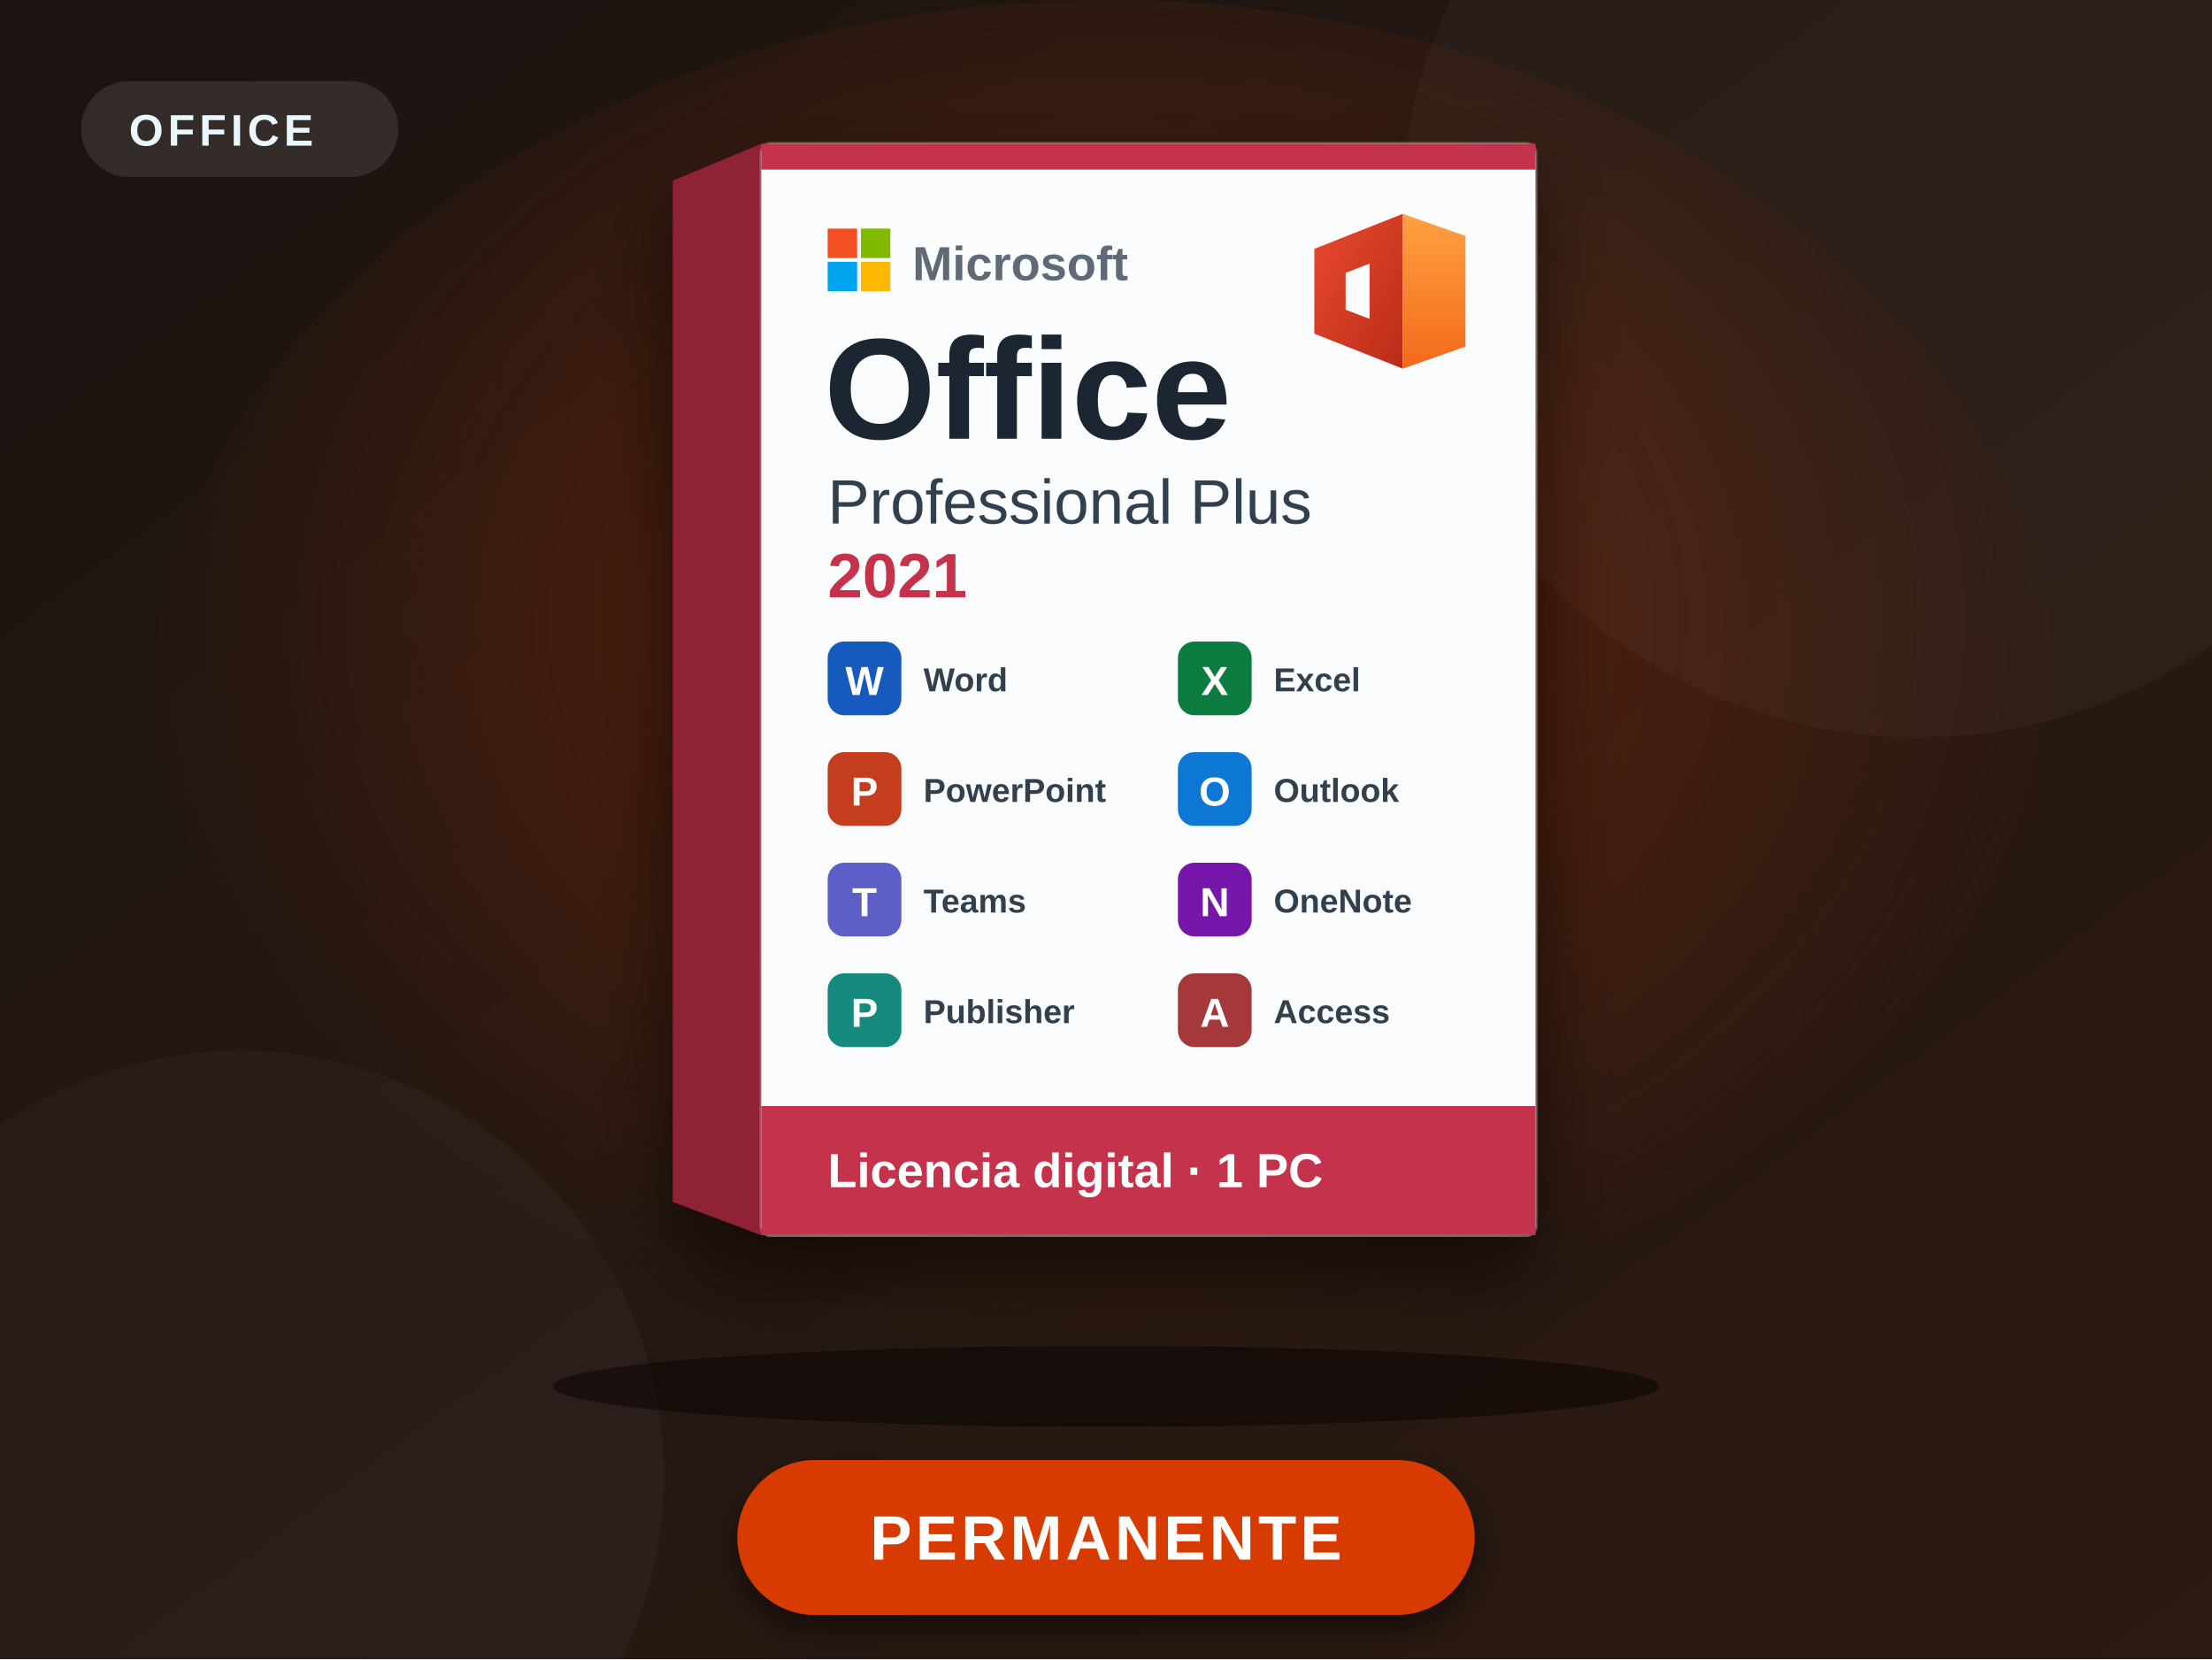
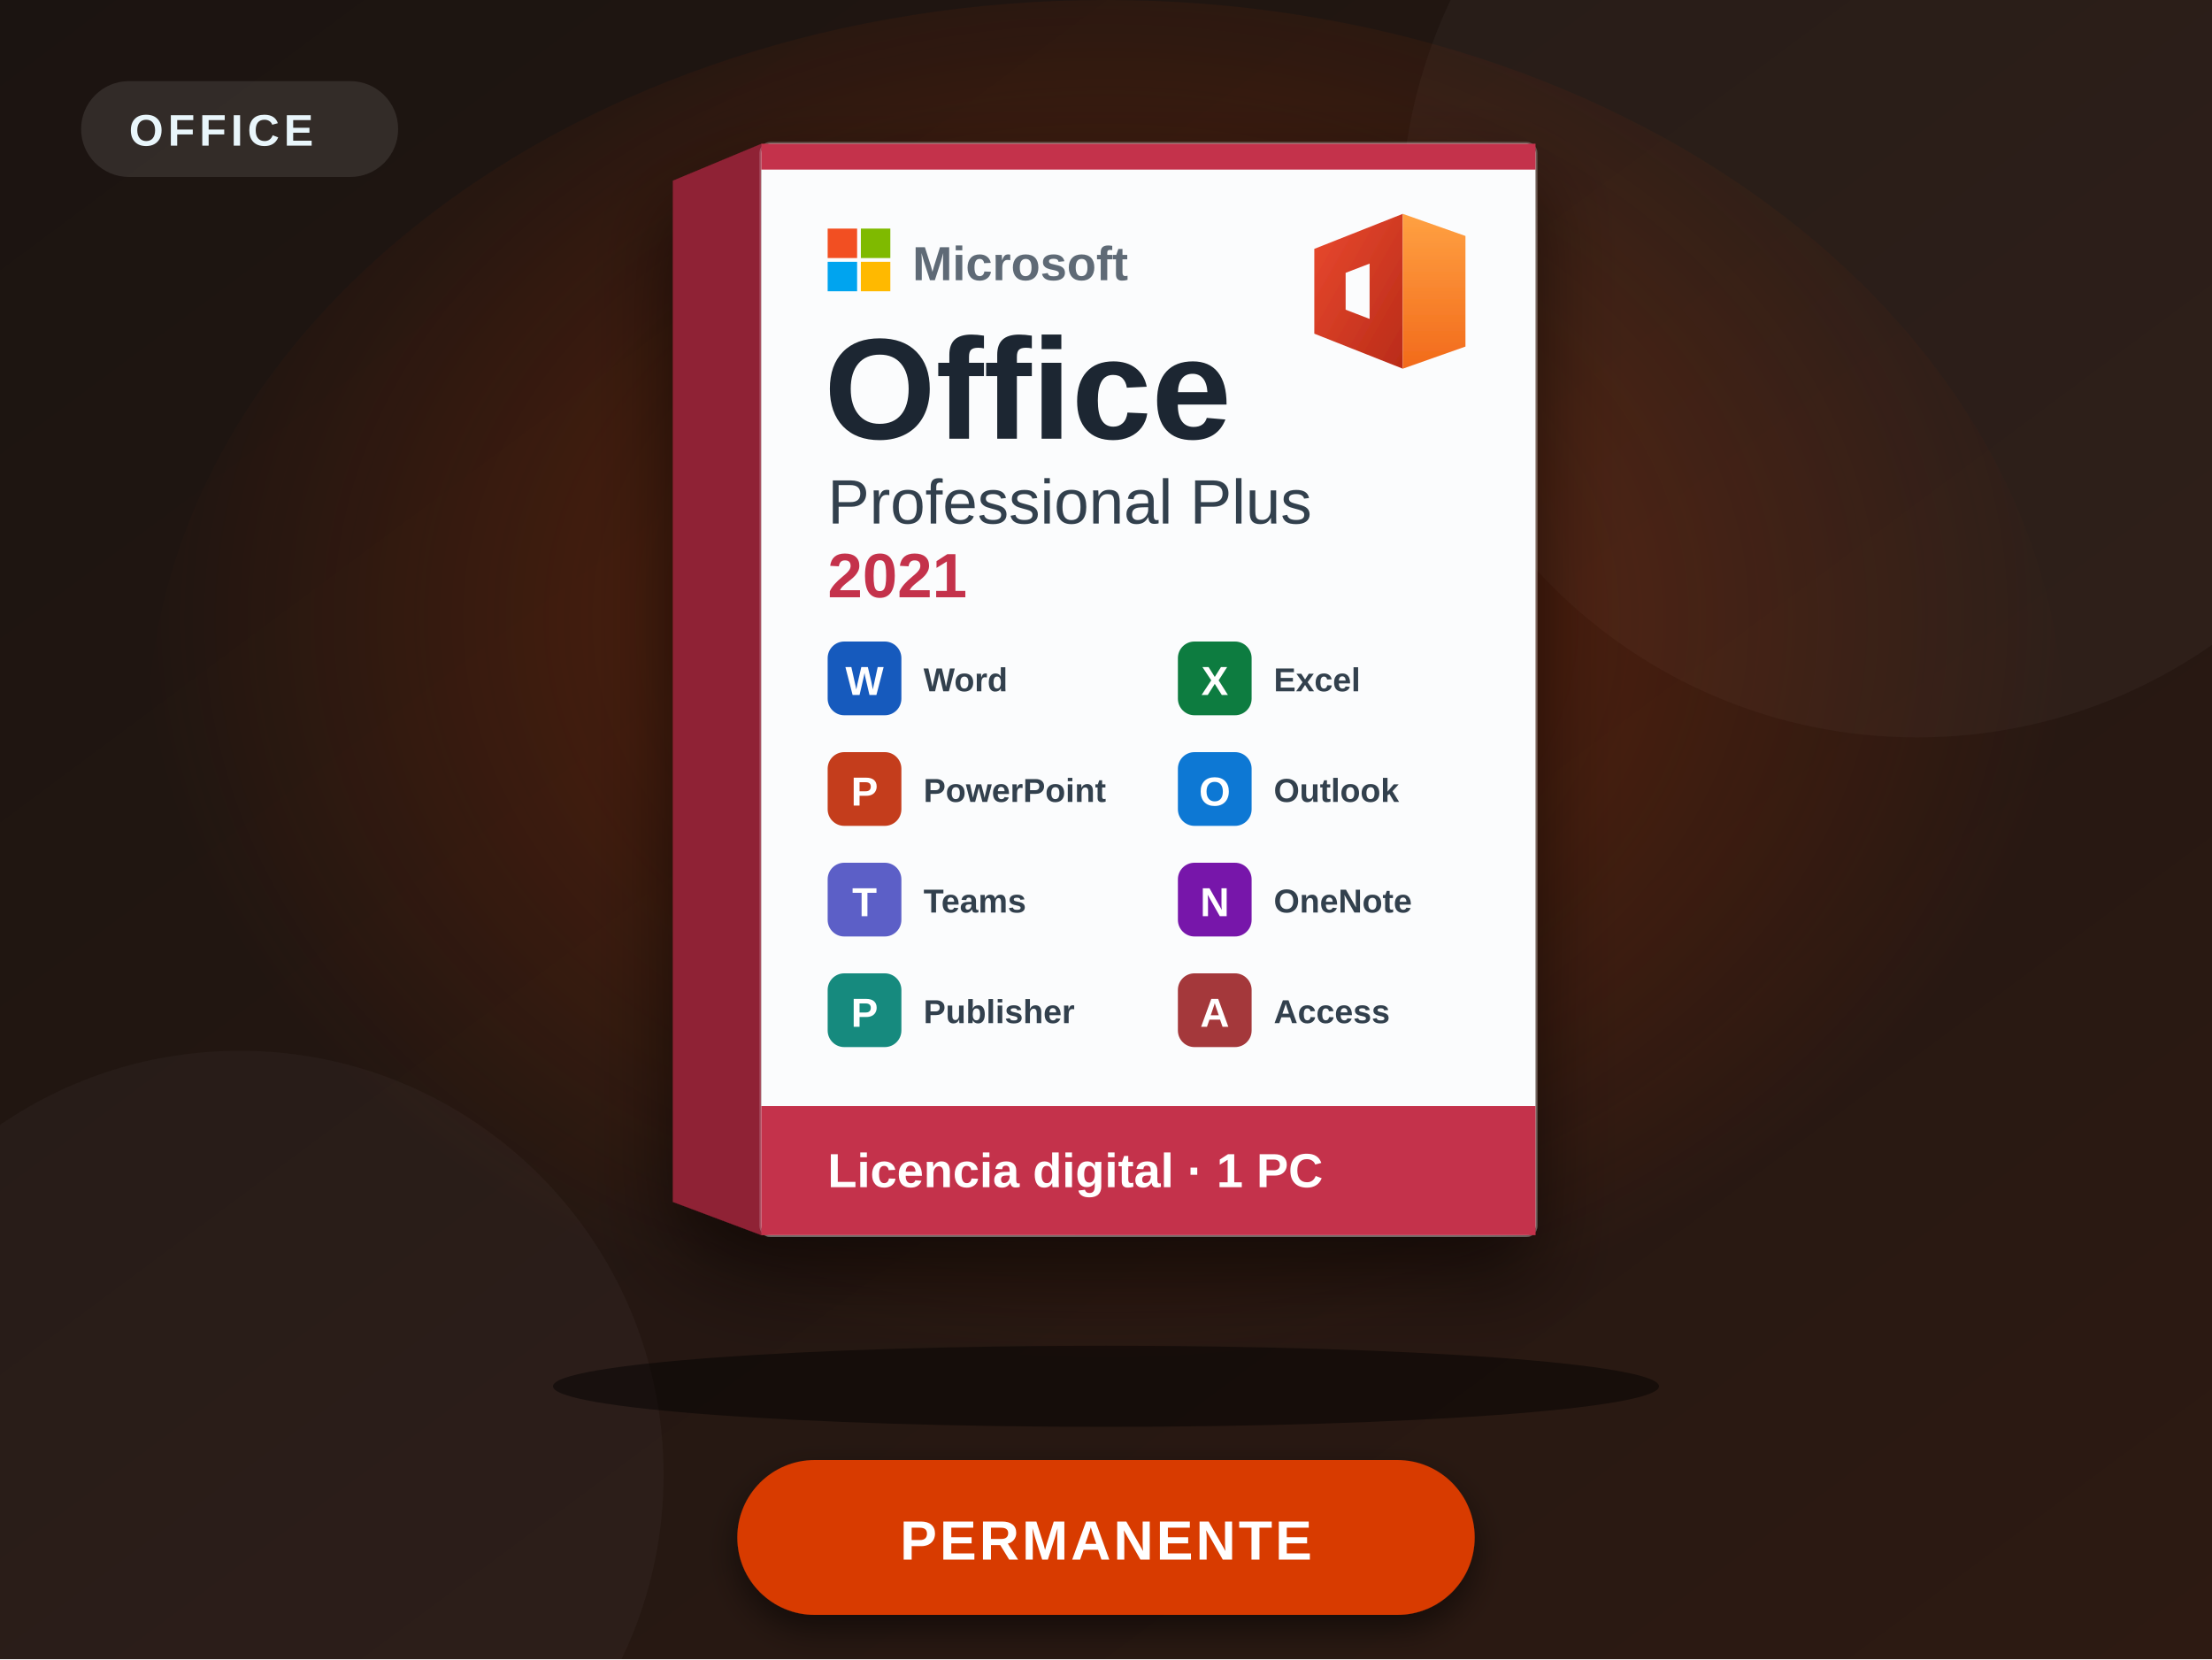
<svg xmlns="http://www.w3.org/2000/svg" viewBox="0 0 1200 900" role="img" aria-label="OFFICE PERMANENTE">
  <defs>
    <linearGradient id="bg" x1="0" y1="0" x2="1" y2="1">
      <stop offset="0" stop-color="#1b1411" />
      <stop offset="1" stop-color="#2d1a12" />
    </linearGradient>
    <radialGradient id="gl" cx=".5" cy=".42" r=".5">
      <stop offset="0" stop-color="#D83B01" stop-opacity="0.38" />
      <stop offset="1" stop-color="#D83B01" stop-opacity="0" />
    </radialGradient>
    <filter id="sh" x="-30%" y="-20%" width="160%" height="160%">
      <feDropShadow dx="0" dy="22" stdDeviation="22" flood-color="#000" flood-opacity="0.6" />
    </filter>
    <filter id="ms" x="-30%" y="-30%" width="160%" height="180%">
      <feDropShadow dx="0" dy="8" stdDeviation="9" flood-color="#000" flood-opacity="0.5" />
    </filter>
  </defs>
  <rect width="1200" height="900" fill="url(#bg)" />
  <circle cx="1040" cy="120" r="280" fill="#ffffff" opacity="0.035" />
  <circle cx="130" cy="800" r="230" fill="#ffffff" opacity="0.03" />
  <ellipse cx="600" cy="400" rx="520" ry="400" fill="url(#gl)" />
  <ellipse cx="600" cy="752" rx="300" ry="22" fill="#000" opacity="0.45" />
  <g filter="url(#sh)">
    <path d="M413 78 L365 98 V652 L413 670Z" fill="#8f2036" />
    <rect x="413" y="78" width="420" height="592" rx="5" fill="#fbfcfd" />
    <path d="M413 78 H833 L583 670 H413Z" fill="#fff" opacity=".10" />
    <rect x="413" y="78" width="420" height="592" rx="5" fill="none" stroke="#ffffff" stroke-opacity="0.22" stroke-width="2" />
    <rect x="413" y="78" width="420" height="14" fill="#C4314B" />
    <g>
      <rect x="449" y="124" width="15.98" height="15.98" fill="#f25022" />
      <rect x="467.02" y="124" width="15.98" height="15.98" fill="#7fba00" />
      <rect x="449" y="142.02" width="15.98" height="15.98" fill="#00a4ef" />
      <rect x="467.02" y="142.02" width="15.98" height="15.98" fill="#ffb900" />
    </g>
    <text x="495" y="152" font-size="26" font-weight="600" fill="#5e6b76" font-family="Segoe UI, Helvetica Neue, Arial, sans-serif">Microsoft</text>
    <text x="447" y="238" font-size="78" font-weight="800" fill="#1c2630" font-family="Segoe UI, Helvetica Neue, Arial, sans-serif">Office</text>
    <text x="449" y="284" font-size="34" font-weight="400" fill="#33414d" font-family="Segoe UI, Helvetica Neue, Arial, sans-serif">Professional Plus</text>
    <text x="449" y="324" font-size="34" font-weight="700" fill="#C4314B" font-family="Segoe UI, Helvetica Neue, Arial, sans-serif">2021</text>
    <rect x="449" y="348" width="40" height="40" rx="9" fill="#185ABD" />
    <text x="469" y="377" text-anchor="middle" font-size="22" font-weight="800" fill="#fff" font-family="Segoe UI, Helvetica Neue, Arial, sans-serif">W</text>
    <text x="501" y="375" font-size="18" font-weight="600" fill="#33414d" font-family="Segoe UI, Helvetica Neue, Arial, sans-serif">Word</text>
    <rect x="639" y="348" width="40" height="40" rx="9" fill="#107C41" />
    <text x="659" y="377" text-anchor="middle" font-size="22" font-weight="800" fill="#fff" font-family="Segoe UI, Helvetica Neue, Arial, sans-serif">X</text>
    <text x="691" y="375" font-size="18" font-weight="600" fill="#33414d" font-family="Segoe UI, Helvetica Neue, Arial, sans-serif">Excel</text>
    <rect x="449" y="408" width="40" height="40" rx="9" fill="#C43E1C" />
    <text x="469" y="437" text-anchor="middle" font-size="22" font-weight="800" fill="#fff" font-family="Segoe UI, Helvetica Neue, Arial, sans-serif">P</text>
    <text x="501" y="435" font-size="18" font-weight="600" fill="#33414d" font-family="Segoe UI, Helvetica Neue, Arial, sans-serif">PowerPoint</text>
    <rect x="639" y="408" width="40" height="40" rx="9" fill="#0F78D4" />
    <text x="659" y="437" text-anchor="middle" font-size="22" font-weight="800" fill="#fff" font-family="Segoe UI, Helvetica Neue, Arial, sans-serif">O</text>
    <text x="691" y="435" font-size="18" font-weight="600" fill="#33414d" font-family="Segoe UI, Helvetica Neue, Arial, sans-serif">Outlook</text>
    <rect x="449" y="468" width="40" height="40" rx="9" fill="#5B5FC7" />
    <text x="469" y="497" text-anchor="middle" font-size="22" font-weight="800" fill="#fff" font-family="Segoe UI, Helvetica Neue, Arial, sans-serif">T</text>
    <text x="501" y="495" font-size="18" font-weight="600" fill="#33414d" font-family="Segoe UI, Helvetica Neue, Arial, sans-serif">Teams</text>
    <rect x="639" y="468" width="40" height="40" rx="9" fill="#7719AA" />
    <text x="659" y="497" text-anchor="middle" font-size="22" font-weight="800" fill="#fff" font-family="Segoe UI, Helvetica Neue, Arial, sans-serif">N</text>
    <text x="691" y="495" font-size="18" font-weight="600" fill="#33414d" font-family="Segoe UI, Helvetica Neue, Arial, sans-serif">OneNote</text>
    <rect x="449" y="528" width="40" height="40" rx="9" fill="#168A7E" />
    <text x="469" y="557" text-anchor="middle" font-size="22" font-weight="800" fill="#fff" font-family="Segoe UI, Helvetica Neue, Arial, sans-serif">P</text>
    <text x="501" y="555" font-size="18" font-weight="600" fill="#33414d" font-family="Segoe UI, Helvetica Neue, Arial, sans-serif">Publisher</text>
    <rect x="639" y="528" width="40" height="40" rx="9" fill="#A4373A" />
    <text x="659" y="557" text-anchor="middle" font-size="22" font-weight="800" fill="#fff" font-family="Segoe UI, Helvetica Neue, Arial, sans-serif">A</text>
    <text x="691" y="555" font-size="18" font-weight="600" fill="#33414d" font-family="Segoe UI, Helvetica Neue, Arial, sans-serif">Access</text>
    <g transform="translate(705 108) scale(1)">
      <defs>
        <linearGradient id="o1b2021" x1="0" y1="0" x2="1" y2="1">
          <stop offset="0" stop-color="#ea4a2f" />
          <stop offset="1" stop-color="#b92b18" />
        </linearGradient>
        <linearGradient id="o2b2021" x1="0" y1="0" x2="0" y2="1">
          <stop offset="0" stop-color="#ffa142" />
          <stop offset="1" stop-color="#f26a1b" />
        </linearGradient>
      </defs>
      <path fill-rule="evenodd" fill="url(#o1b2021)" d="M8 27 L56 8 V92 L8 73 Z M25 40 V60 L38 65 V35 Z" />
      <path fill="url(#o2b2021)" d="M56 8 L90 20 V80 L56 92 Z" />
    </g>
    <rect x="413" y="600" width="420" height="70" fill="#C4314B" />
    <text x="449" y="644" font-size="26" font-weight="700" fill="#fff" font-family="Segoe UI, Helvetica Neue, Arial, sans-serif">Licencia digital · 1 PC</text>
  </g>
  <g font-family="Segoe UI, Helvetica Neue, Arial, sans-serif" font-weight="800">
    <rect x="44" y="44" rx="26" width="172" height="52" fill="#ffffff" opacity="0.1" />
    <text x="70" y="79" font-size="24" letter-spacing="2.4" fill="#e9f6fb">OFFICE</text>
    <rect x="400" y="792" rx="42" width="400" height="84" fill="#D83B01" filter="url(#ms)" />
-     <text x="600" y="846" text-anchor="middle" font-size="34" letter-spacing="2" fill="#fff">PERMANENTE</text>
+     <text x="600" y="846" text-anchor="middle" font-size="30" letter-spacing="1.5" fill="#fff">PERMANENTE</text>
  </g>
</svg>
